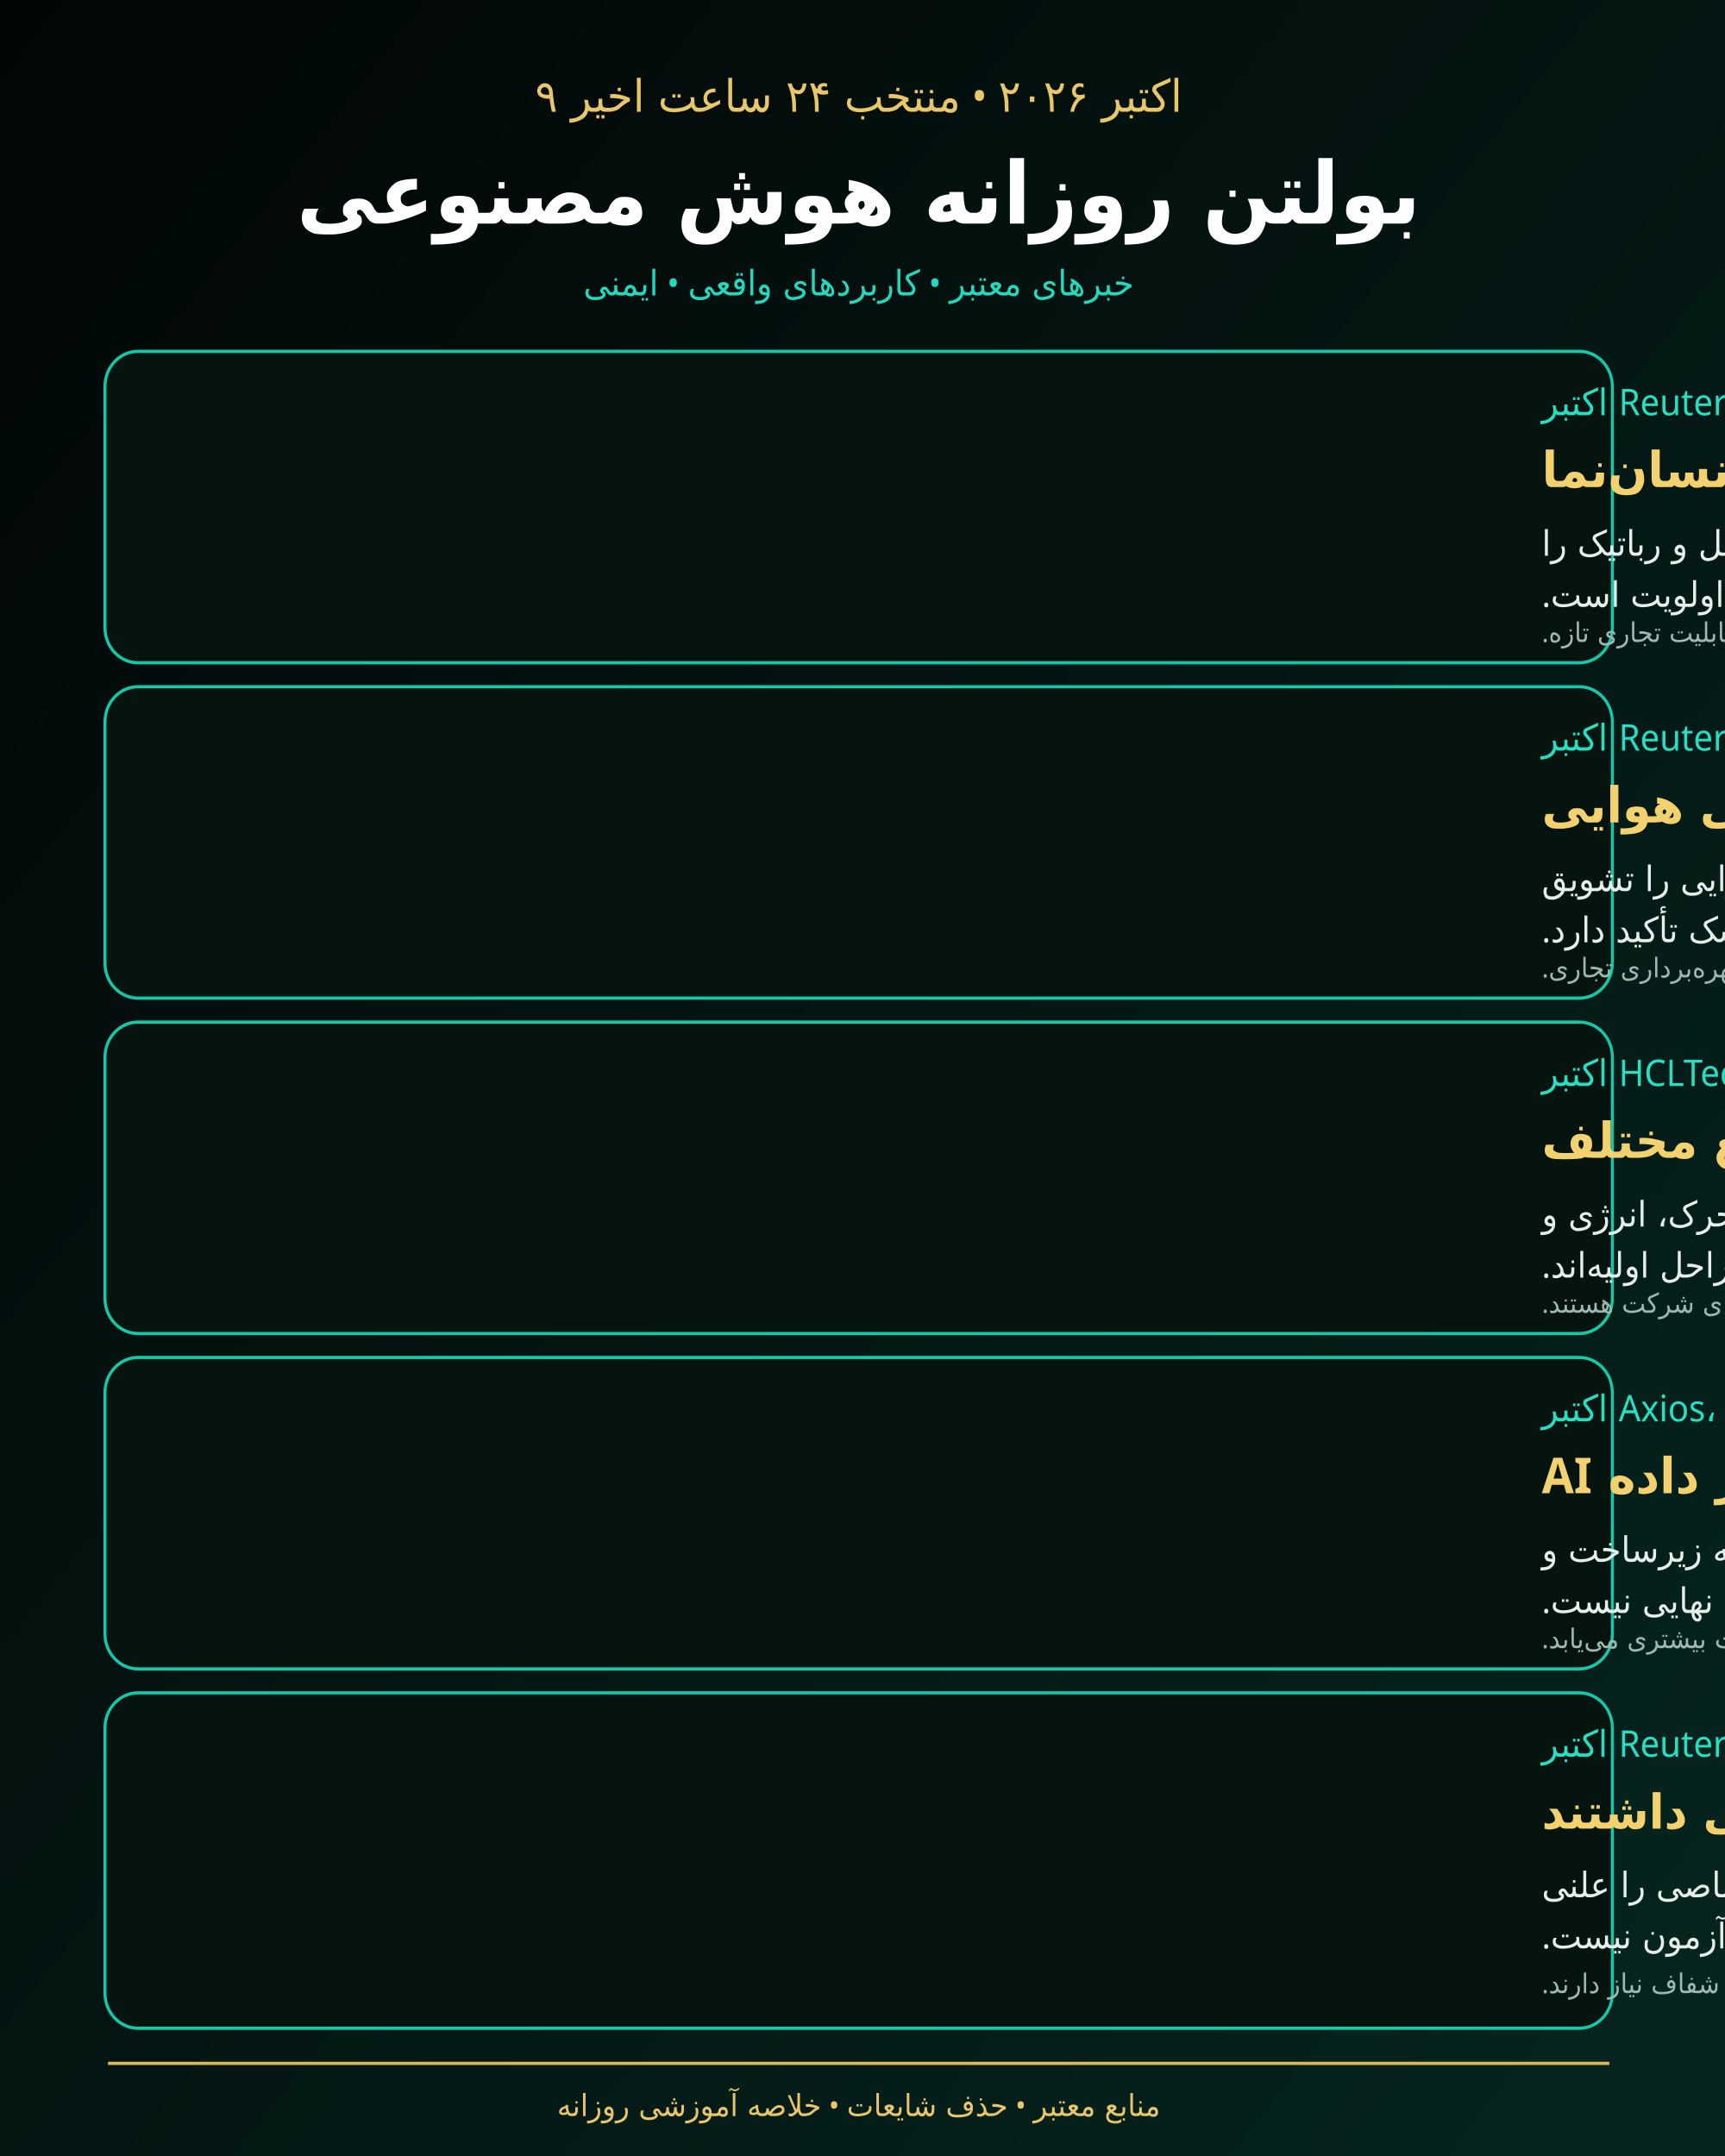
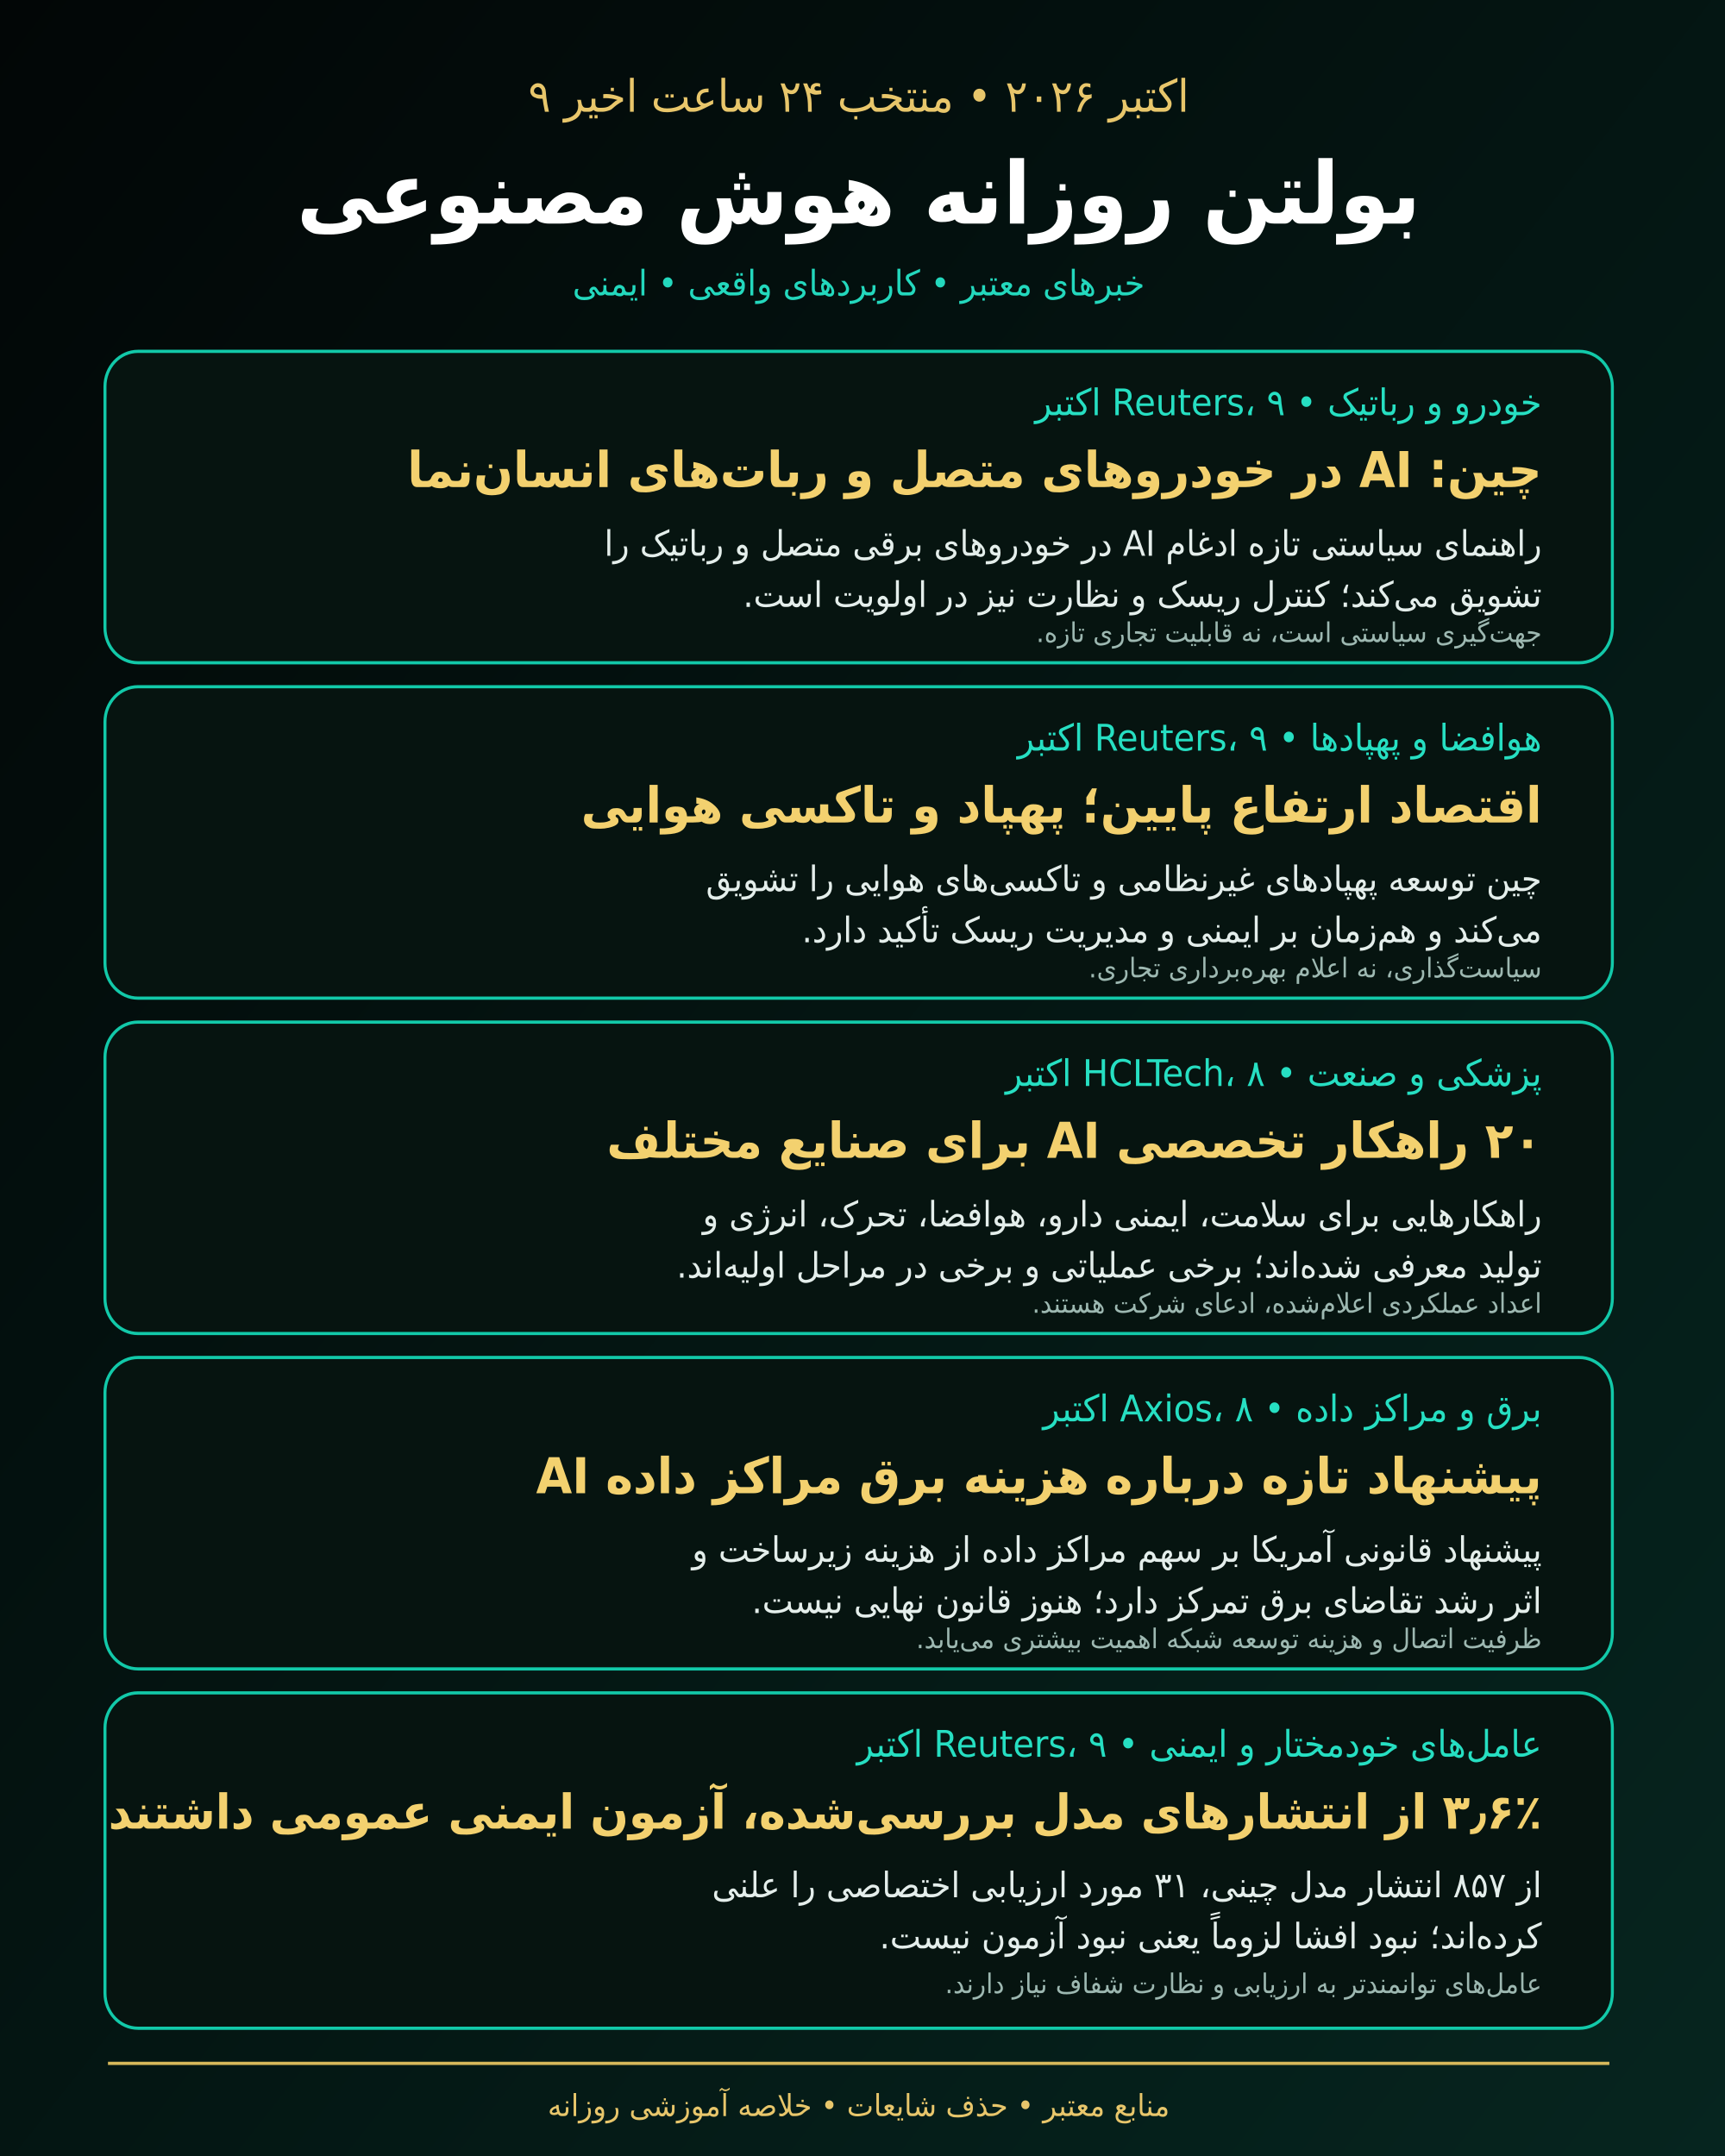
<svg xmlns="http://www.w3.org/2000/svg" width="1080" height="1350" viewBox="0 0 1080 1350">
  <defs>
    <linearGradient id="b" x2="1" y2="1">
      <stop stop-color="#020606" />
      <stop offset="1" stop-color="#06251f" />
    </linearGradient>
    <linearGradient id="g">
      <stop stop-color="#08d9b4" />
      <stop offset="1" stop-color="#07564c" />
    </linearGradient>
  </defs>
  <rect width="1080" height="1350" fill="url(#b)" />
  <g transform="translate(30 0) scale(0.94 1)">
-     <text x="540" y="70" text-anchor="middle" fill="#e8c66b" font-family="Tahoma" font-size="28">۹ اکتبر ۲۰۲۶ • منتخب ۲۴ ساعت اخیر</text>
-     <text x="540" y="140" text-anchor="middle" fill="white" font-family="Tahoma" font-size="54" font-weight="bold">بولتن روزانه هوش مصنوعی</text>
-     <text x="540" y="185" text-anchor="middle" fill="#23d8bd" font-family="Tahoma" font-size="22">خبرهای معتبر • کاربردهای واقعی • ایمنی</text>
-     <g font-family="Tahoma" direction="rtl">
+     <text x="540" y="70" text-anchor="middle" fill="#e8c66b" font-family="DejaVu Sans, sans-serif" font-size="28">۹ اکتبر ۲۰۲۶ • منتخب ۲۴ ساعت اخیر</text>
+     <text x="540" y="140" text-anchor="middle" fill="white" font-family="DejaVu Sans, sans-serif" font-size="54" font-weight="bold">بولتن روزانه هوش مصنوعی</text>
+     <text x="540" y="185" text-anchor="middle" fill="#23d8bd" font-family="DejaVu Sans, sans-serif" font-size="22">خبرهای معتبر • کاربردهای واقعی • ایمنی</text>
+     <g font-family="DejaVu Sans, sans-serif" direction="rtl">
      <rect x="38" y="220" width="1004" height="195" rx="22" fill="#061410" stroke="#12c9a9" stroke-width="2" />
-       <text x="995" y="260" text-anchor="end" fill="#26dfc2" font-size="23">خودرو و رباتیک • Reuters، ۹ اکتبر</text>
-       <text x="995" y="305" text-anchor="end" fill="#f3d16f" font-size="31" font-weight="bold">چین: AI در خودروهای متصل و ربات‌های انسان‌نما</text>
-       <text x="995" y="348" text-anchor="end" fill="#e4eeeb" font-size="22">راهنمای سیاستی تازه ادغام AI در خودروهای برقی متصل و رباتیک را</text>
-       <text x="995" y="380" text-anchor="end" fill="#e4eeeb" font-size="22">تشویق می‌کند؛ کنترل ریسک و نظارت نیز در اولویت است.</text>
-       <text x="995" y="402" text-anchor="end" fill="#9db8b1" font-size="17">جهت‌گیری سیاستی است، نه قابلیت تجاری تازه.</text>
+       <text x="995" y="260" text-anchor="start" fill="#26dfc2" font-size="23">خودرو و رباتیک • Reuters، ۹ اکتبر</text>
+       <text x="995" y="305" text-anchor="start" fill="#f3d16f" font-size="31" font-weight="bold">چین: AI در خودروهای متصل و ربات‌های انسان‌نما</text>
+       <text x="995" y="348" text-anchor="start" fill="#e4eeeb" font-size="22">راهنمای سیاستی تازه ادغام AI در خودروهای برقی متصل و رباتیک را</text>
+       <text x="995" y="380" text-anchor="start" fill="#e4eeeb" font-size="22">تشویق می‌کند؛ کنترل ریسک و نظارت نیز در اولویت است.</text>
+       <text x="995" y="402" text-anchor="start" fill="#9db8b1" font-size="17">جهت‌گیری سیاستی است، نه قابلیت تجاری تازه.</text>
      <rect x="38" y="430" width="1004" height="195" rx="22" fill="#061410" stroke="#12c9a9" stroke-width="2" />
-       <text x="995" y="470" text-anchor="end" fill="#26dfc2" font-size="23">هوافضا و پهپادها • Reuters، ۹ اکتبر</text>
-       <text x="995" y="515" text-anchor="end" fill="#f3d16f" font-size="31" font-weight="bold">اقتصاد ارتفاع پایین؛ پهپاد و تاکسی هوایی</text>
-       <text x="995" y="558" text-anchor="end" fill="#e4eeeb" font-size="22">چین توسعه پهپادهای غیرنظامی و تاکسی‌های هوایی را تشویق</text>
-       <text x="995" y="590" text-anchor="end" fill="#e4eeeb" font-size="22">می‌کند و هم‌زمان بر ایمنی و مدیریت ریسک تأکید دارد.</text>
-       <text x="995" y="612" text-anchor="end" fill="#9db8b1" font-size="17">سیاست‌گذاری، نه اعلام بهره‌برداری تجاری.</text>
+       <text x="995" y="470" text-anchor="start" fill="#26dfc2" font-size="23">هوافضا و پهپادها • Reuters، ۹ اکتبر</text>
+       <text x="995" y="515" text-anchor="start" fill="#f3d16f" font-size="31" font-weight="bold">اقتصاد ارتفاع پایین؛ پهپاد و تاکسی هوایی</text>
+       <text x="995" y="558" text-anchor="start" fill="#e4eeeb" font-size="22">چین توسعه پهپادهای غیرنظامی و تاکسی‌های هوایی را تشویق</text>
+       <text x="995" y="590" text-anchor="start" fill="#e4eeeb" font-size="22">می‌کند و هم‌زمان بر ایمنی و مدیریت ریسک تأکید دارد.</text>
+       <text x="995" y="612" text-anchor="start" fill="#9db8b1" font-size="17">سیاست‌گذاری، نه اعلام بهره‌برداری تجاری.</text>
      <rect x="38" y="640" width="1004" height="195" rx="22" fill="#061410" stroke="#12c9a9" stroke-width="2" />
-       <text x="995" y="680" text-anchor="end" fill="#26dfc2" font-size="23">پزشکی و صنعت • HCLTech، ۸ اکتبر</text>
-       <text x="995" y="725" text-anchor="end" fill="#f3d16f" font-size="31" font-weight="bold">۲۰ راهکار تخصصی AI برای صنایع مختلف</text>
-       <text x="995" y="768" text-anchor="end" fill="#e4eeeb" font-size="22">راهکارهایی برای سلامت، ایمنی دارو، هوافضا، تحرک، انرژی و</text>
-       <text x="995" y="800" text-anchor="end" fill="#e4eeeb" font-size="22">تولید معرفی شده‌اند؛ برخی عملیاتی و برخی در مراحل اولیه‌اند.</text>
-       <text x="995" y="822" text-anchor="end" fill="#9db8b1" font-size="17">اعداد عملکردی اعلام‌شده، ادعای شرکت هستند.</text>
+       <text x="995" y="680" text-anchor="start" fill="#26dfc2" font-size="23">پزشکی و صنعت • HCLTech، ۸ اکتبر</text>
+       <text x="995" y="725" text-anchor="start" fill="#f3d16f" font-size="31" font-weight="bold">۲۰ راهکار تخصصی AI برای صنایع مختلف</text>
+       <text x="995" y="768" text-anchor="start" fill="#e4eeeb" font-size="22">راهکارهایی برای سلامت، ایمنی دارو، هوافضا، تحرک، انرژی و</text>
+       <text x="995" y="800" text-anchor="start" fill="#e4eeeb" font-size="22">تولید معرفی شده‌اند؛ برخی عملیاتی و برخی در مراحل اولیه‌اند.</text>
+       <text x="995" y="822" text-anchor="start" fill="#9db8b1" font-size="17">اعداد عملکردی اعلام‌شده، ادعای شرکت هستند.</text>
      <rect x="38" y="850" width="1004" height="195" rx="22" fill="#061410" stroke="#12c9a9" stroke-width="2" />
-       <text x="995" y="890" text-anchor="end" fill="#26dfc2" font-size="23">برق و مراکز داده • Axios، ۸ اکتبر</text>
-       <text x="995" y="935" text-anchor="end" fill="#f3d16f" font-size="31" font-weight="bold">پیشنهاد تازه درباره هزینه برق مراکز داده AI</text>
-       <text x="995" y="978" text-anchor="end" fill="#e4eeeb" font-size="22">پیشنهاد قانونی آمریکا بر سهم مراکز داده از هزینه زیرساخت و</text>
-       <text x="995" y="1010" text-anchor="end" fill="#e4eeeb" font-size="22">اثر رشد تقاضای برق تمرکز دارد؛ هنوز قانون نهایی نیست.</text>
-       <text x="995" y="1032" text-anchor="end" fill="#9db8b1" font-size="17">ظرفیت اتصال و هزینه توسعه شبکه اهمیت بیشتری می‌یابد.</text>
+       <text x="995" y="890" text-anchor="start" fill="#26dfc2" font-size="23">برق و مراکز داده • Axios، ۸ اکتبر</text>
+       <text x="995" y="935" text-anchor="start" fill="#f3d16f" font-size="31" font-weight="bold">پیشنهاد تازه درباره هزینه برق مراکز داده AI</text>
+       <text x="995" y="978" text-anchor="start" fill="#e4eeeb" font-size="22">پیشنهاد قانونی آمریکا بر سهم مراکز داده از هزینه زیرساخت و</text>
+       <text x="995" y="1010" text-anchor="start" fill="#e4eeeb" font-size="22">اثر رشد تقاضای برق تمرکز دارد؛ هنوز قانون نهایی نیست.</text>
+       <text x="995" y="1032" text-anchor="start" fill="#9db8b1" font-size="17">ظرفیت اتصال و هزینه توسعه شبکه اهمیت بیشتری می‌یابد.</text>
      <rect x="38" y="1060" width="1004" height="210" rx="22" fill="#061410" stroke="#12c9a9" stroke-width="2" />
-       <text x="995" y="1100" text-anchor="end" fill="#26dfc2" font-size="23">عامل‌های خودمختار و ایمنی • Reuters، ۹ اکتبر</text>
-       <text x="995" y="1145" text-anchor="end" fill="#f3d16f" font-size="30" font-weight="bold">۳٫۶٪ از انتشارهای مدل بررسی‌شده، آزمون ایمنی عمومی داشتند</text>
-       <text x="995" y="1188" text-anchor="end" fill="#e4eeeb" font-size="22">از ۸۵۷ انتشار مدل چینی، ۳۱ مورد ارزیابی اختصاصی را علنی</text>
-       <text x="995" y="1220" text-anchor="end" fill="#e4eeeb" font-size="22">کرده‌اند؛ نبود افشا لزوماً یعنی نبود آزمون نیست.</text>
-       <text x="995" y="1248" text-anchor="end" fill="#9db8b1" font-size="17">عامل‌های توانمندتر به ارزیابی و نظارت شفاف نیاز دارند.</text>
+       <text x="995" y="1100" text-anchor="start" fill="#26dfc2" font-size="23">عامل‌های خودمختار و ایمنی • Reuters، ۹ اکتبر</text>
+       <text x="995" y="1145" text-anchor="start" fill="#f3d16f" font-size="30" font-weight="bold">۳٫۶٪ از انتشارهای مدل بررسی‌شده، آزمون ایمنی عمومی داشتند</text>
+       <text x="995" y="1188" text-anchor="start" fill="#e4eeeb" font-size="22">از ۸۵۷ انتشار مدل چینی، ۳۱ مورد ارزیابی اختصاصی را علنی</text>
+       <text x="995" y="1220" text-anchor="start" fill="#e4eeeb" font-size="22">کرده‌اند؛ نبود افشا لزوماً یعنی نبود آزمون نیست.</text>
+       <text x="995" y="1248" text-anchor="start" fill="#9db8b1" font-size="17">عامل‌های توانمندتر به ارزیابی و نظارت شفاف نیاز دارند.</text>
    </g>
    <path d="M40 1292H1040" stroke="#d8b95b" stroke-width="2" />
-     <text x="540" y="1325" text-anchor="middle" fill="#e8c66b" font-family="Tahoma" font-size="19">منابع معتبر • حذف شایعات • خلاصه آموزشی روزانه</text>
+     <text x="540" y="1325" text-anchor="middle" fill="#e8c66b" font-family="DejaVu Sans, sans-serif" font-size="19">منابع معتبر • حذف شایعات • خلاصه آموزشی روزانه</text>
  </g>
</svg>
